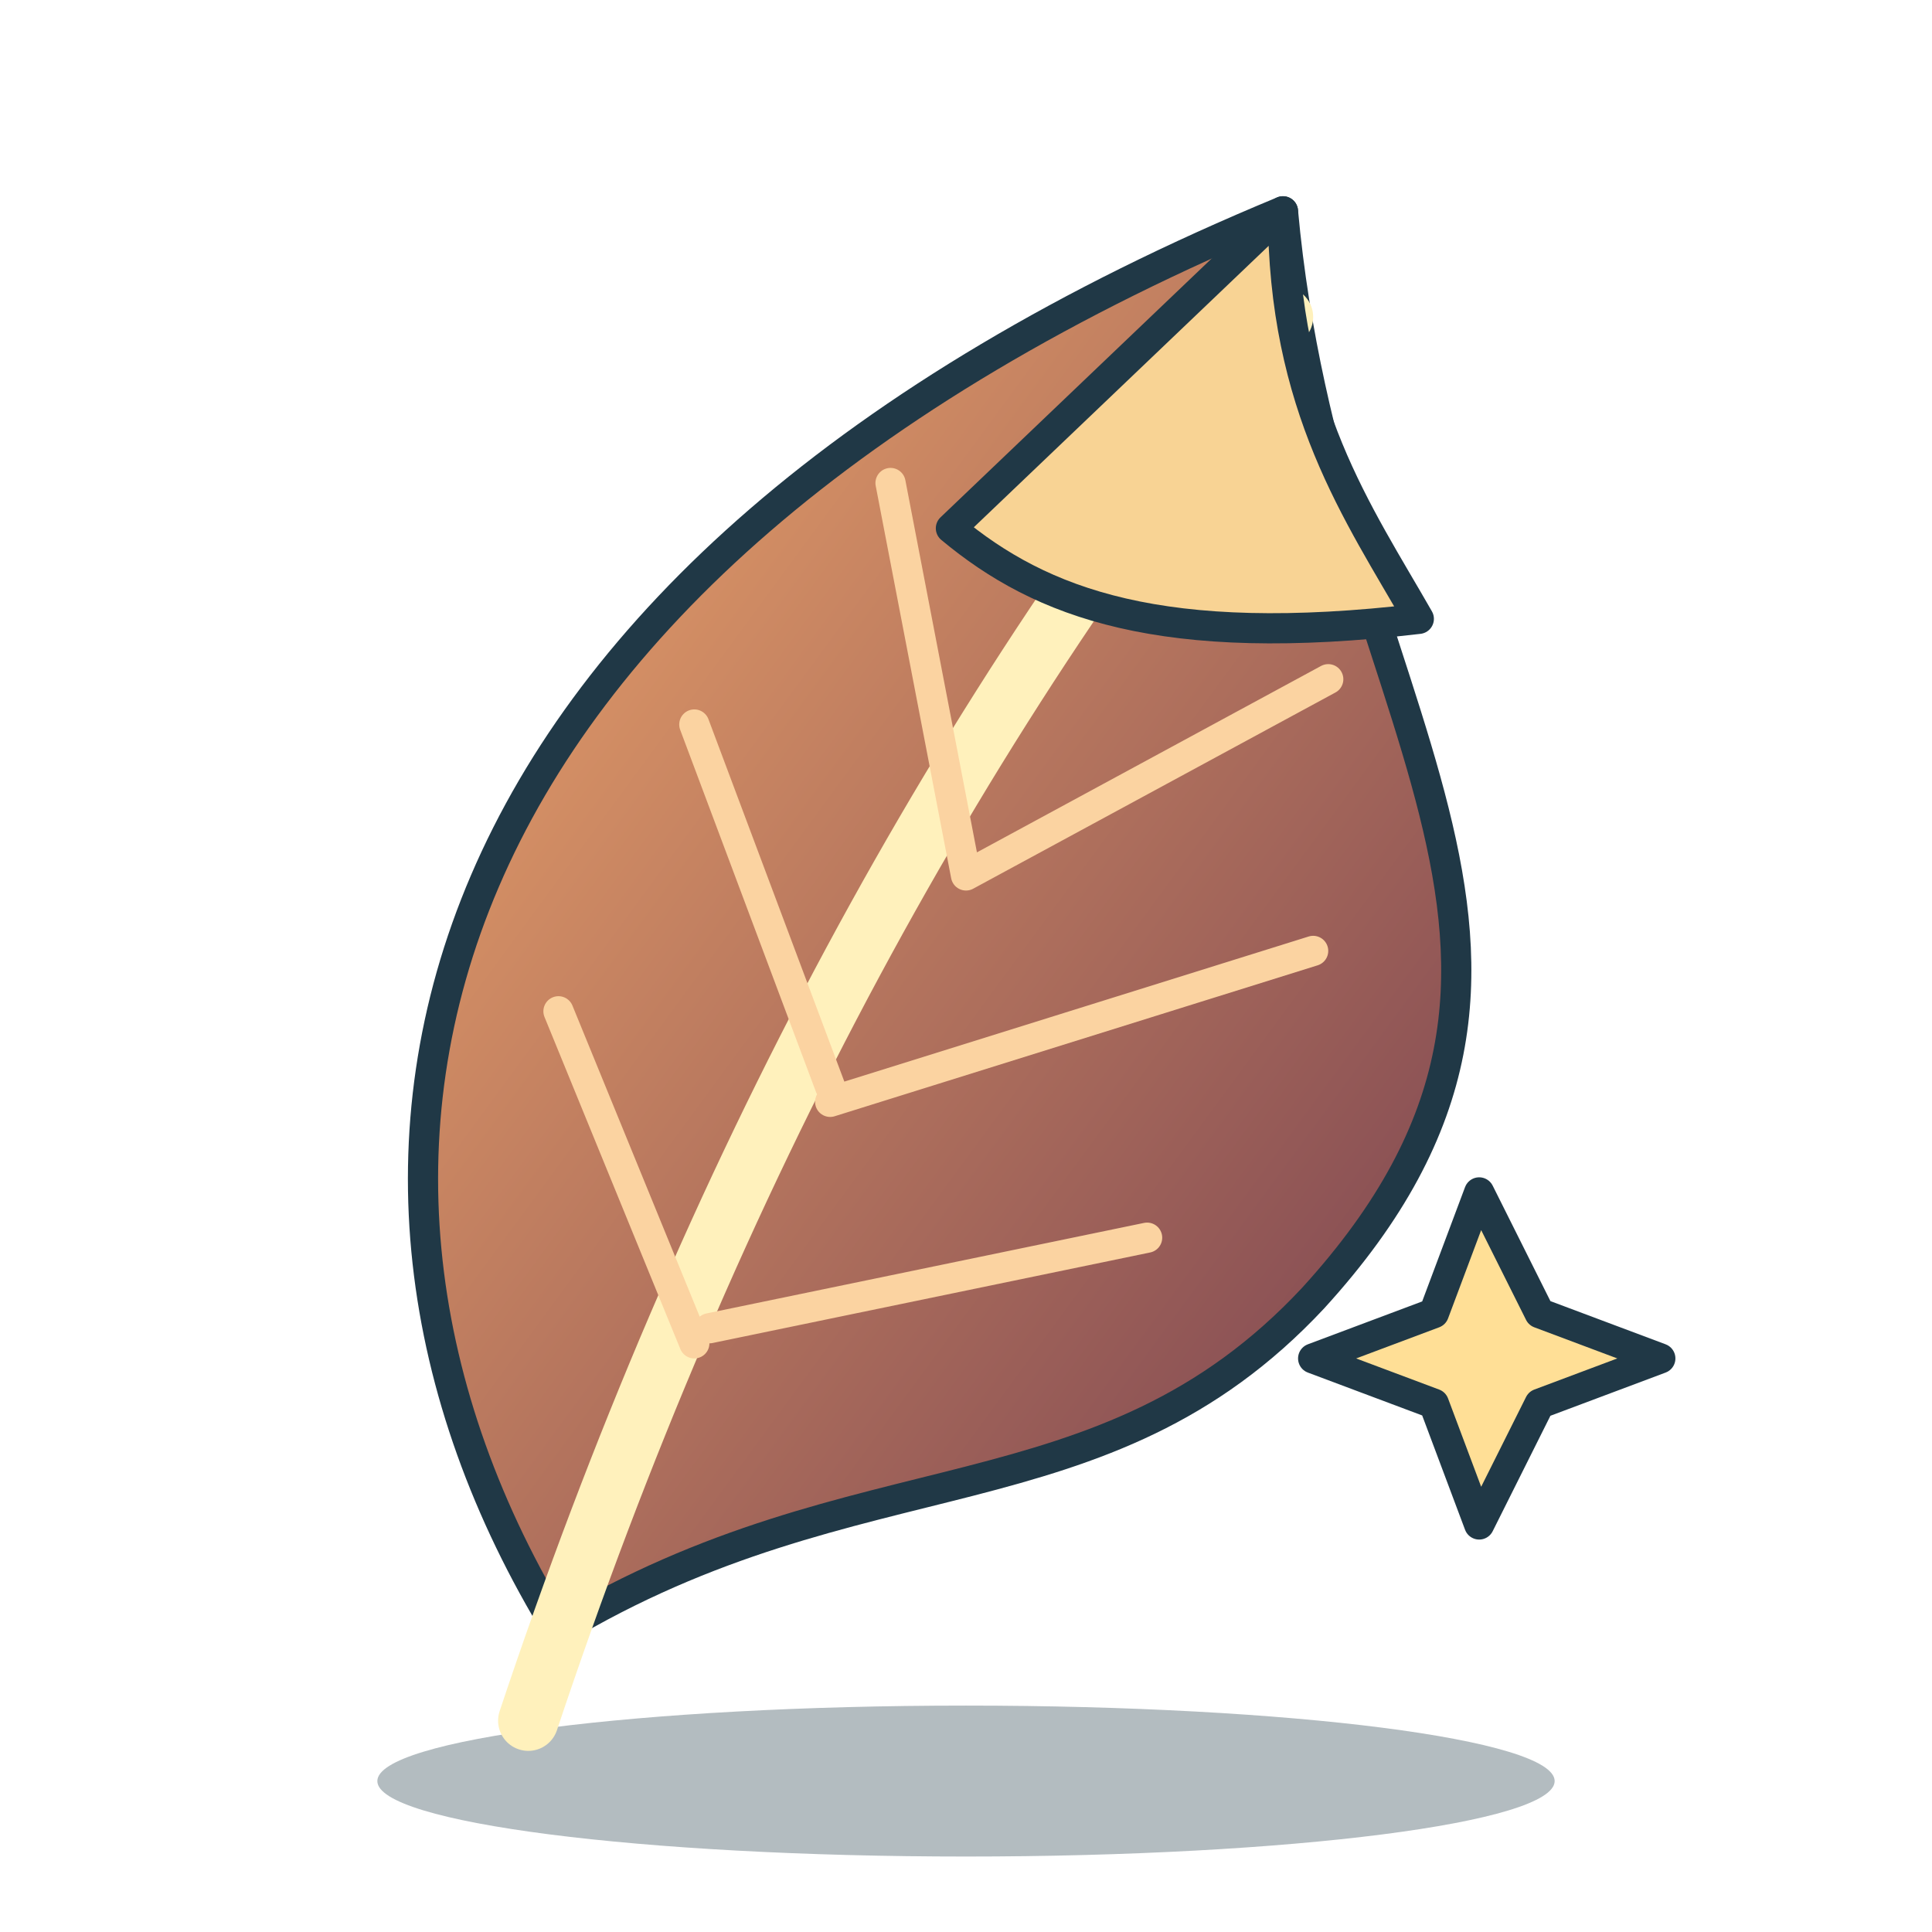
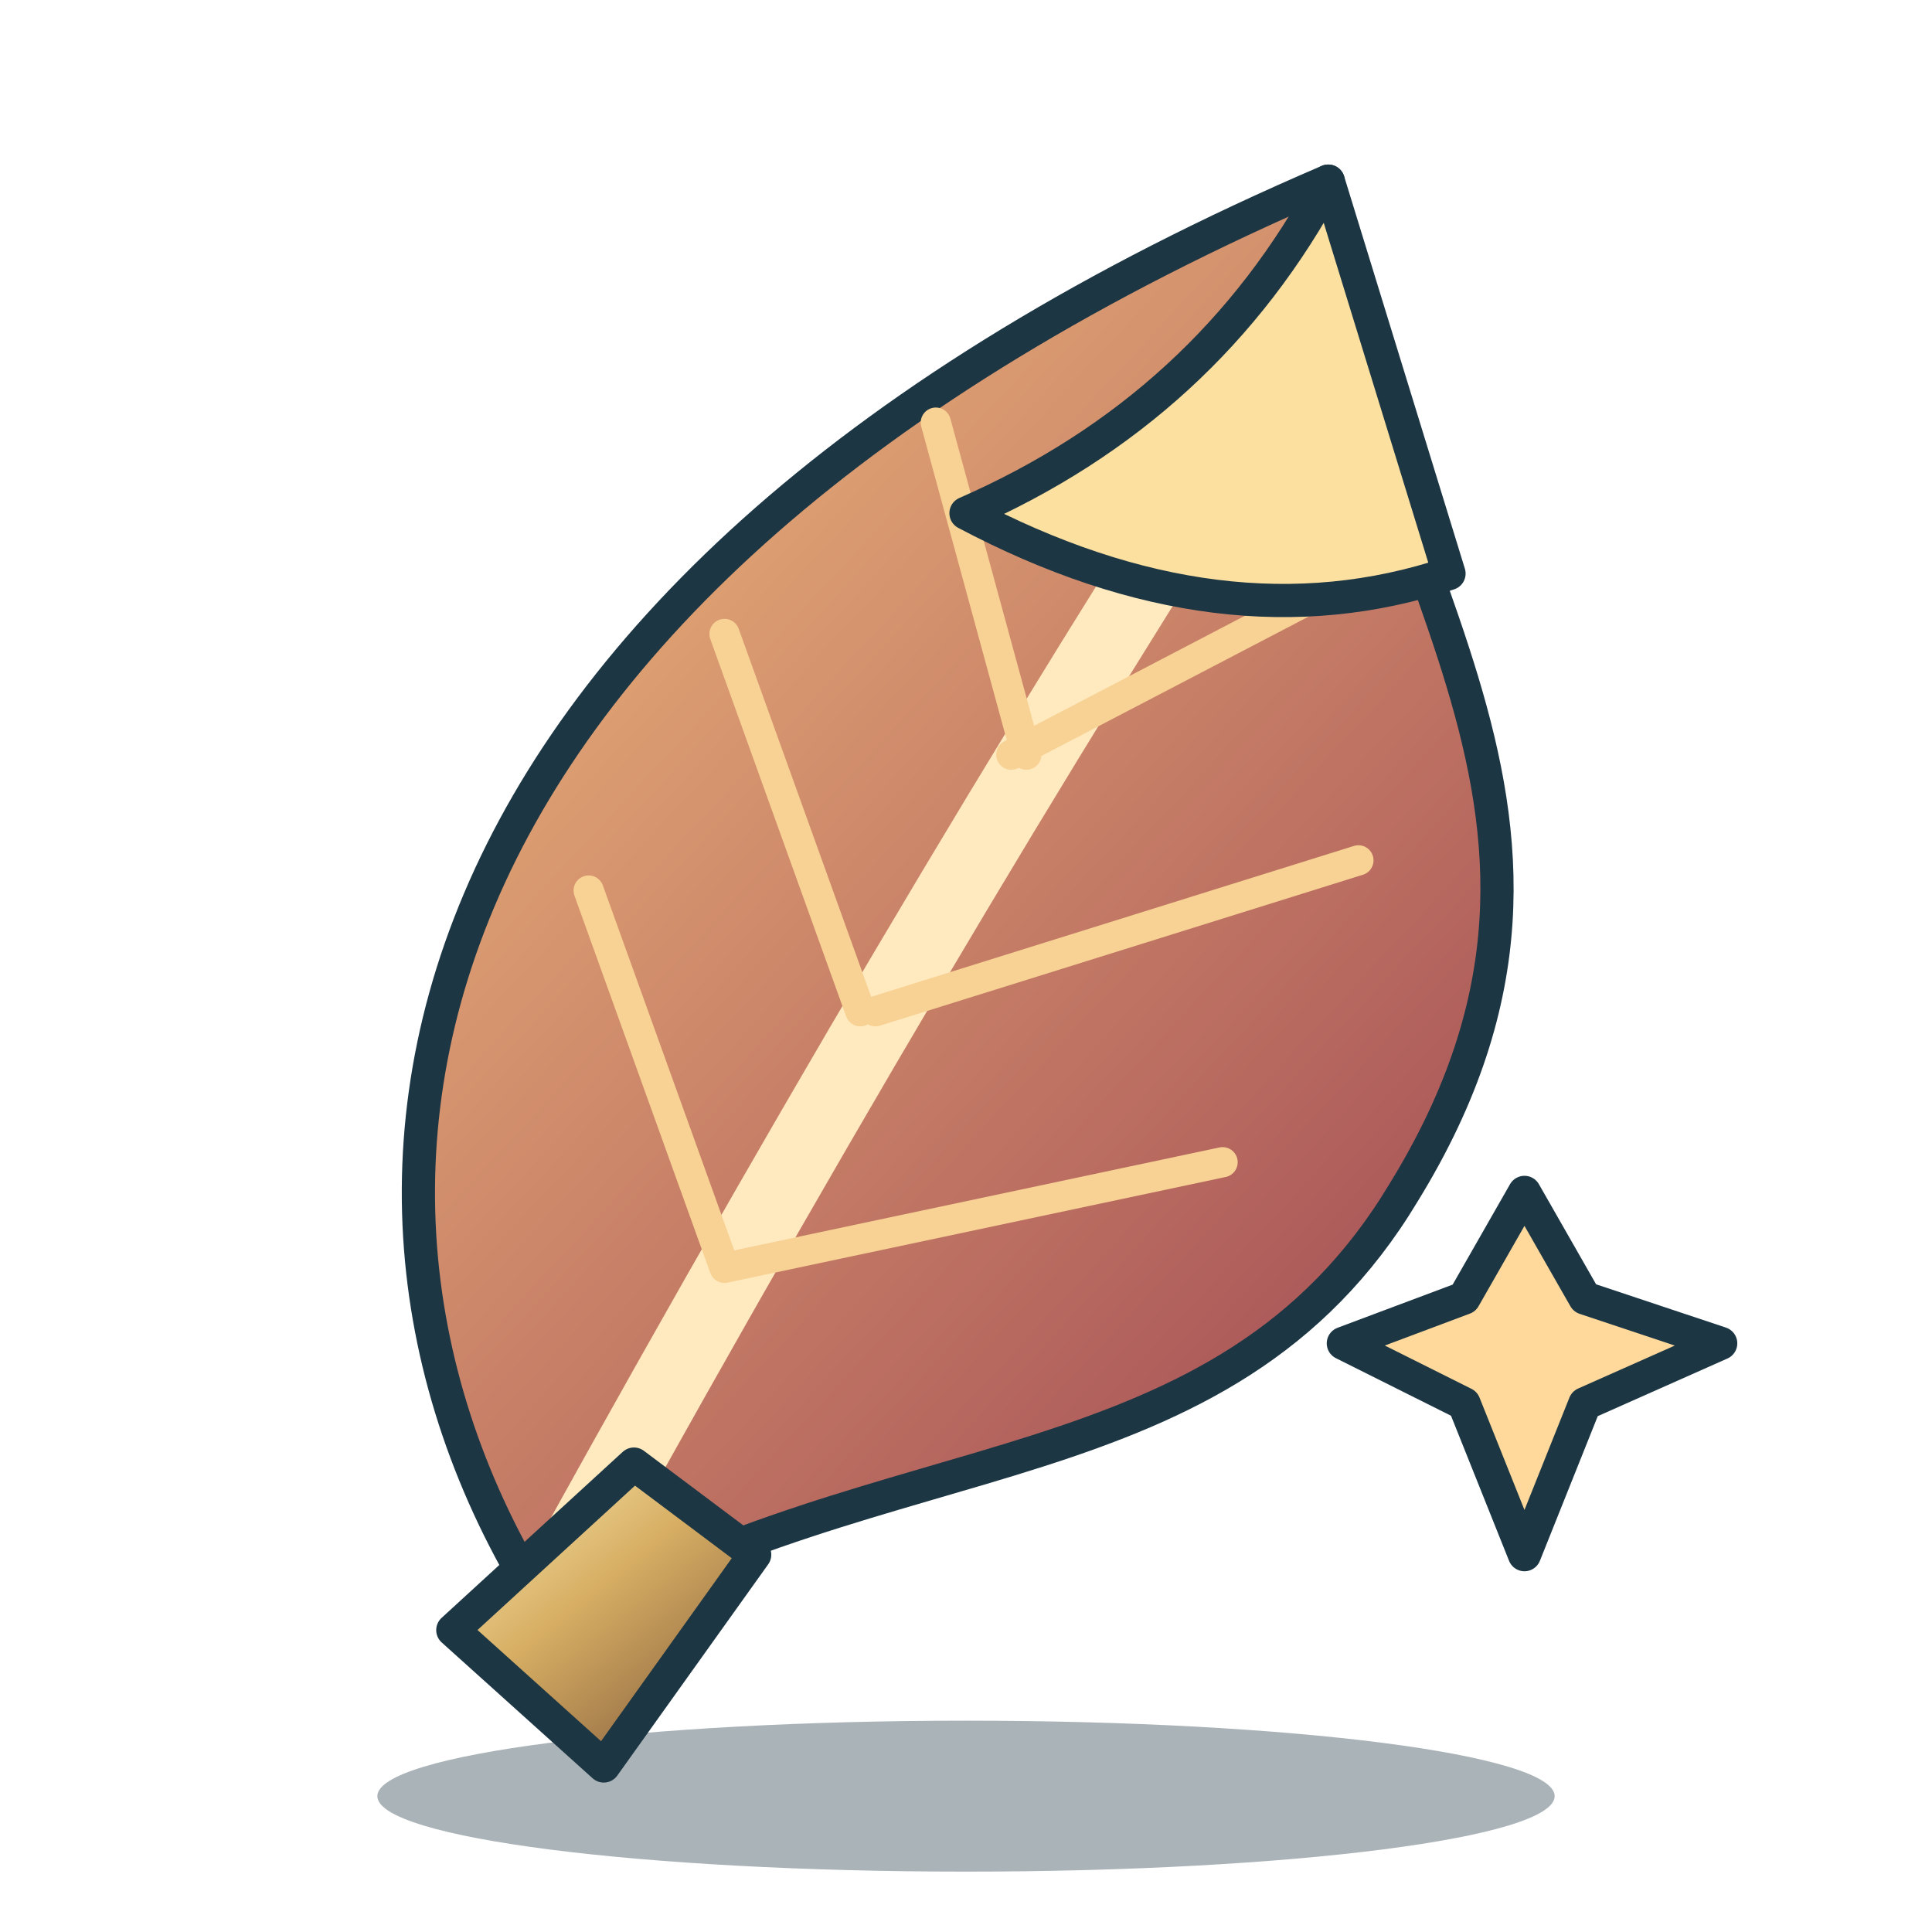
<svg xmlns="http://www.w3.org/2000/svg" width="128" height="128" viewBox="0 0 128 128">
  <defs>
-     <linearGradient id="body" x1="0" y1="0" x2="1" y2="1">
-       <stop stop-color="#f4aa6b" />
-       <stop offset="1" stop-color="#743e50" />
+     <linearGradient id="metal" x2=".8" y2="1">
+       <stop stop-color="#fff0ba" />
+       <stop offset=".48" stop-color="#d7ae63" />
+       <stop offset="1" stop-color="#88603e" />
+     </linearGradient>
+     <linearGradient id="steel" x2="1" y2=".8">
+       <stop stop-color="#f0f7eb" />
+       <stop offset=".42" stop-color="#b5dbda" />
+       <stop offset="1" stop-color="#557f91" />
+     </linearGradient>
+     <linearGradient id="body" x1="0" y1="0" x2=".8" y2="1">
+       <stop stop-color="#f5c17e" />
+       <stop offset="1" stop-color="#a34c55" />
    </linearGradient>
  </defs>
-   <ellipse cx="64" cy="118" rx="39" ry="5" fill="#102b38" opacity=".32" />
-   <g stroke="#203846" stroke-width="2" stroke-linecap="round" stroke-linejoin="round">
-     <path d="M37 108C18 77 27 38 85 14c3 33 23 49 2 72-14 15-30 10-50 22Z" fill="url(#body)" />
-     <path d="M35 114Q53 60 85 21" fill="none" stroke="#fff1bc" stroke-width="4" />
-     <path d="m47 88 29-6m-21-9 32-10M64 58l24-13M46 89l-9-22m18 5-9-24m18 10-5-26" fill="none" stroke="#fbd3a1" />
-     <path d="M85 14c0 13 5 20 9 27-17 2-25-1-31-6Z" fill="#f8d394" />
-     <path d="m98 79 4 8 8 3-8 3-4 8-3-8-8-3 8-3Z" fill="#ffdf96" />
+   <ellipse cx="64" cy="119" rx="39" ry="5" fill="#0b2531" opacity=".35" />
+   <g stroke="#1c3644" stroke-width="2.2" stroke-linecap="round" stroke-linejoin="round">
+     <path d="M37 108C18 80 25 39 88 12c1 25 21 41 5 67-12 20-34 16-56 29Z" fill="url(#body)" />
+     <path d="M38 103q26-47 49-82" fill="none" stroke="#ffeac0" stroke-width="5" />
+     <path d="m48 84 33-7m-23-10 32-10m-23-7 23-12M48 84l-9-25m18 8-9-25m20 8-6-22" fill="none" stroke="#f8d294" stroke-width="2" />
+     <path d="m30 108 12-11 8 6-10 14Z" fill="url(#metal)" />
+     <path d="M88 12q-8 15-24 22 17 9 32 4Z" fill="#fce0a0" />
+     <path d="m101 79 4 7 9 3-9 4-4 10-4-10-8-4 8-3Z" fill="#ffd99b" />
  </g>
</svg>
